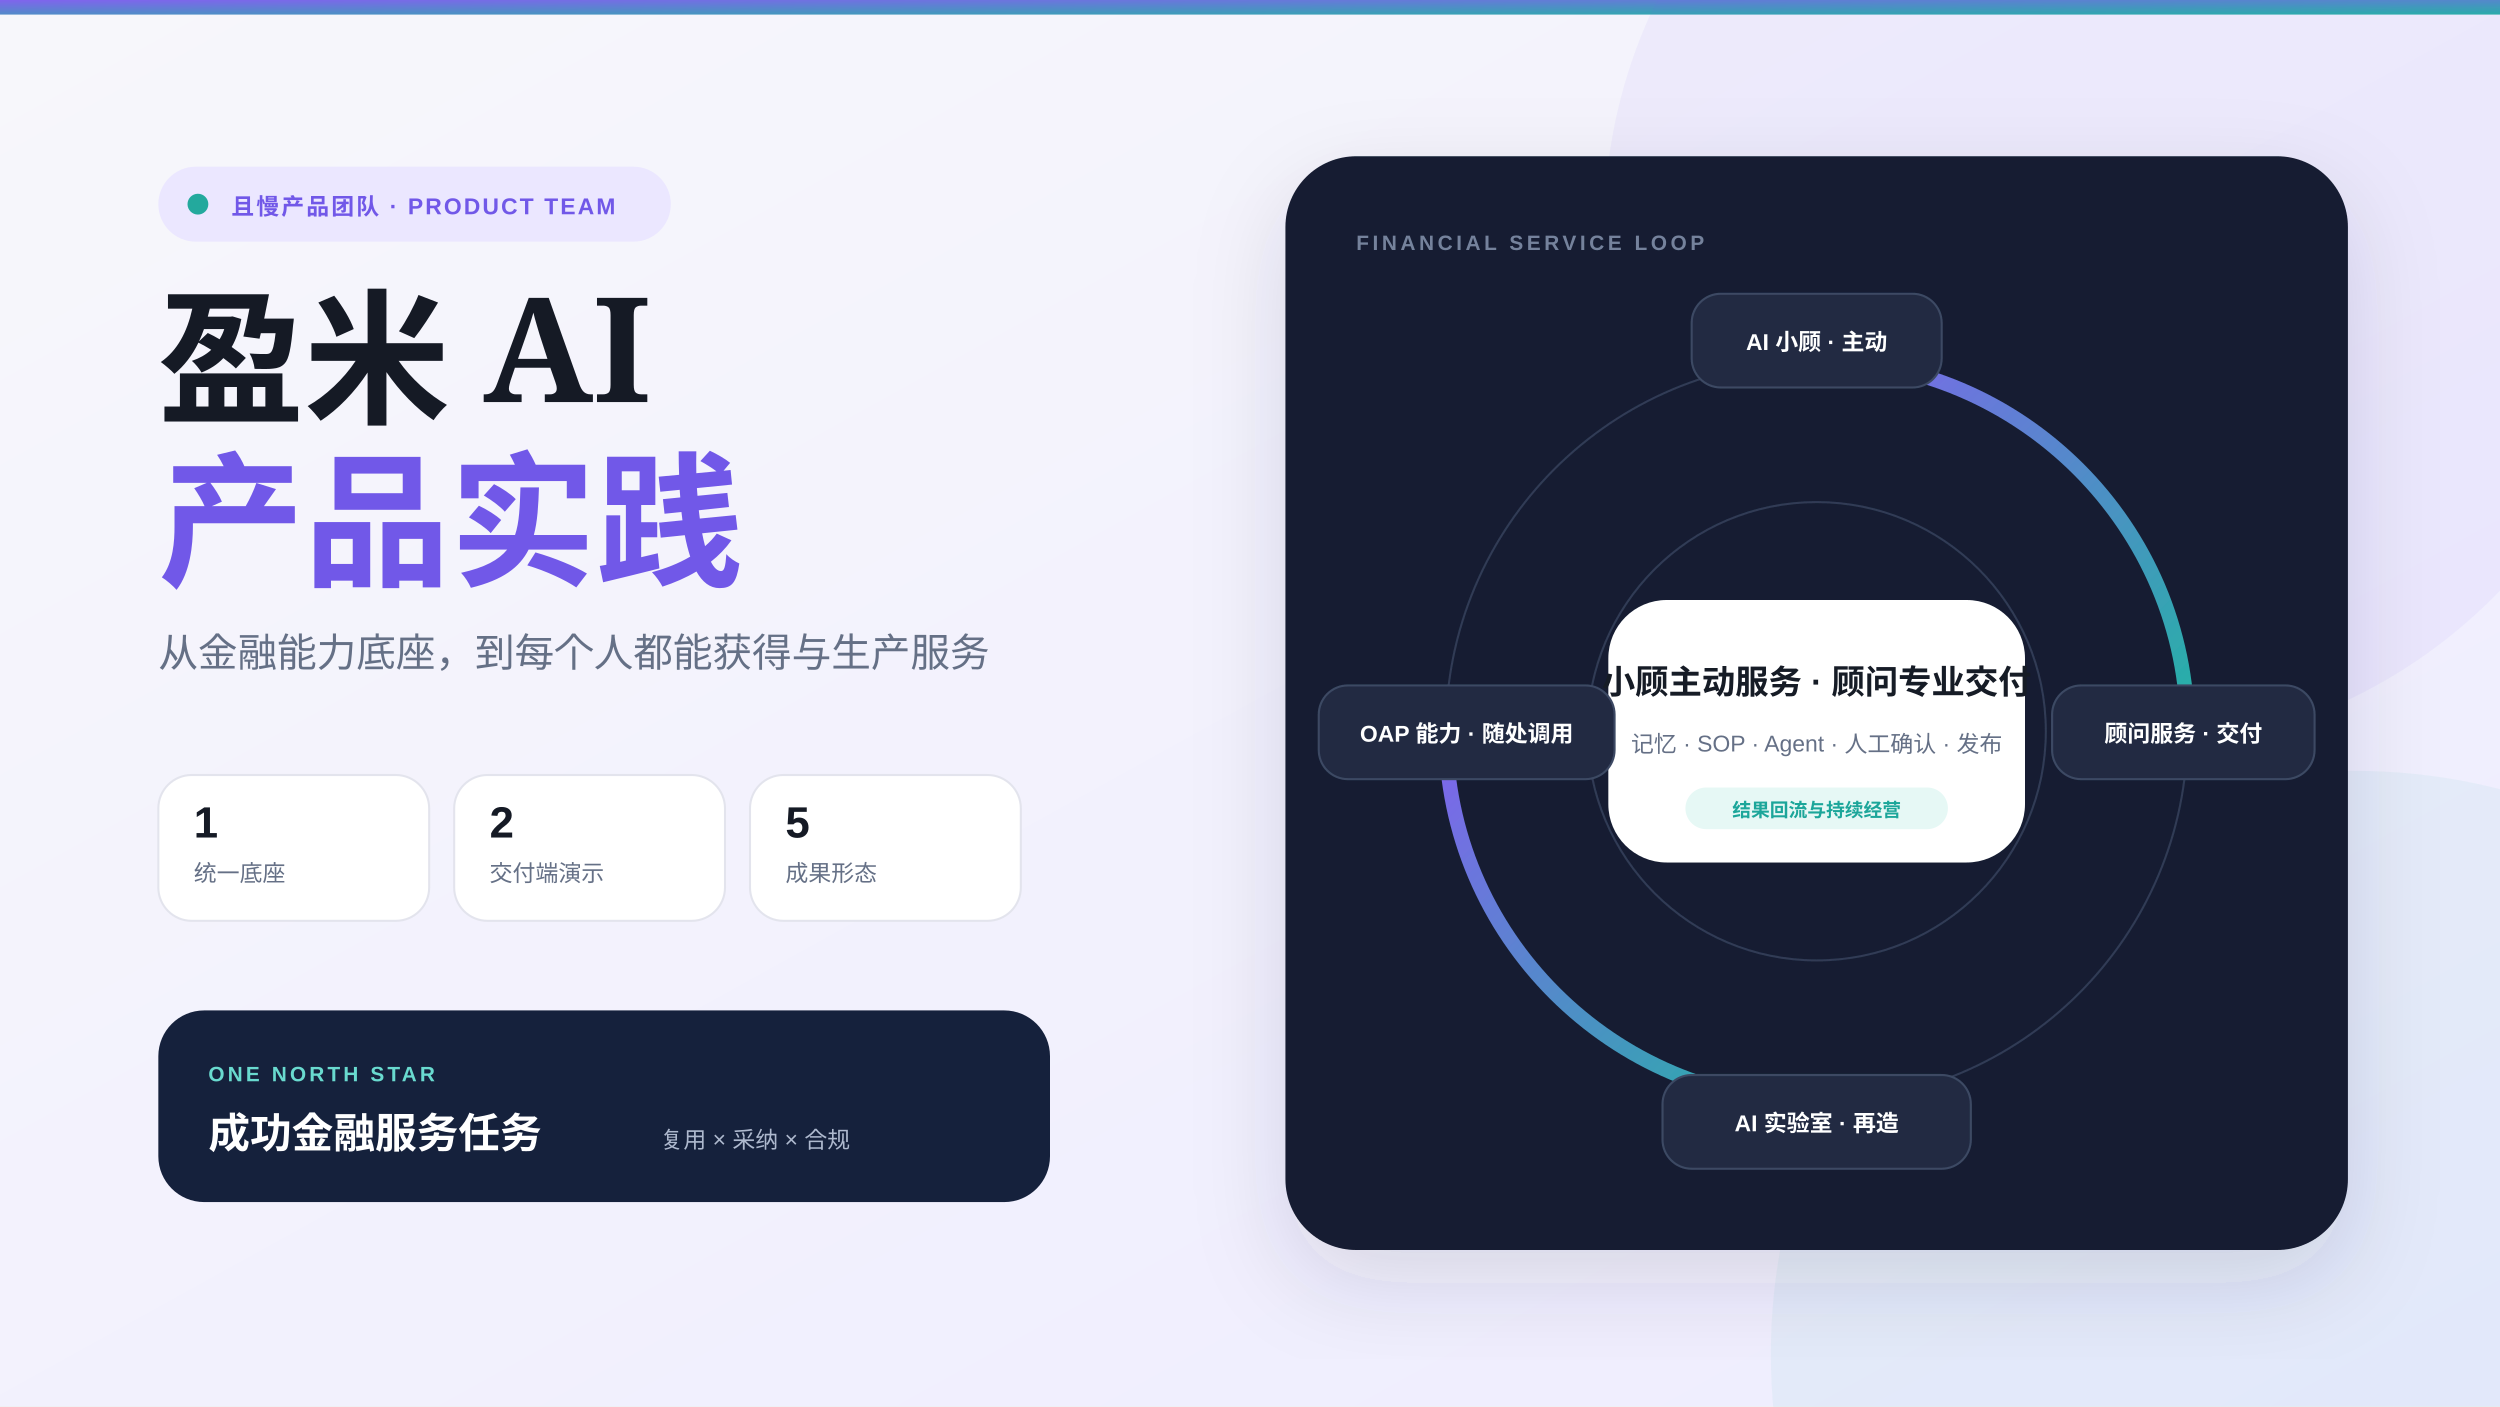
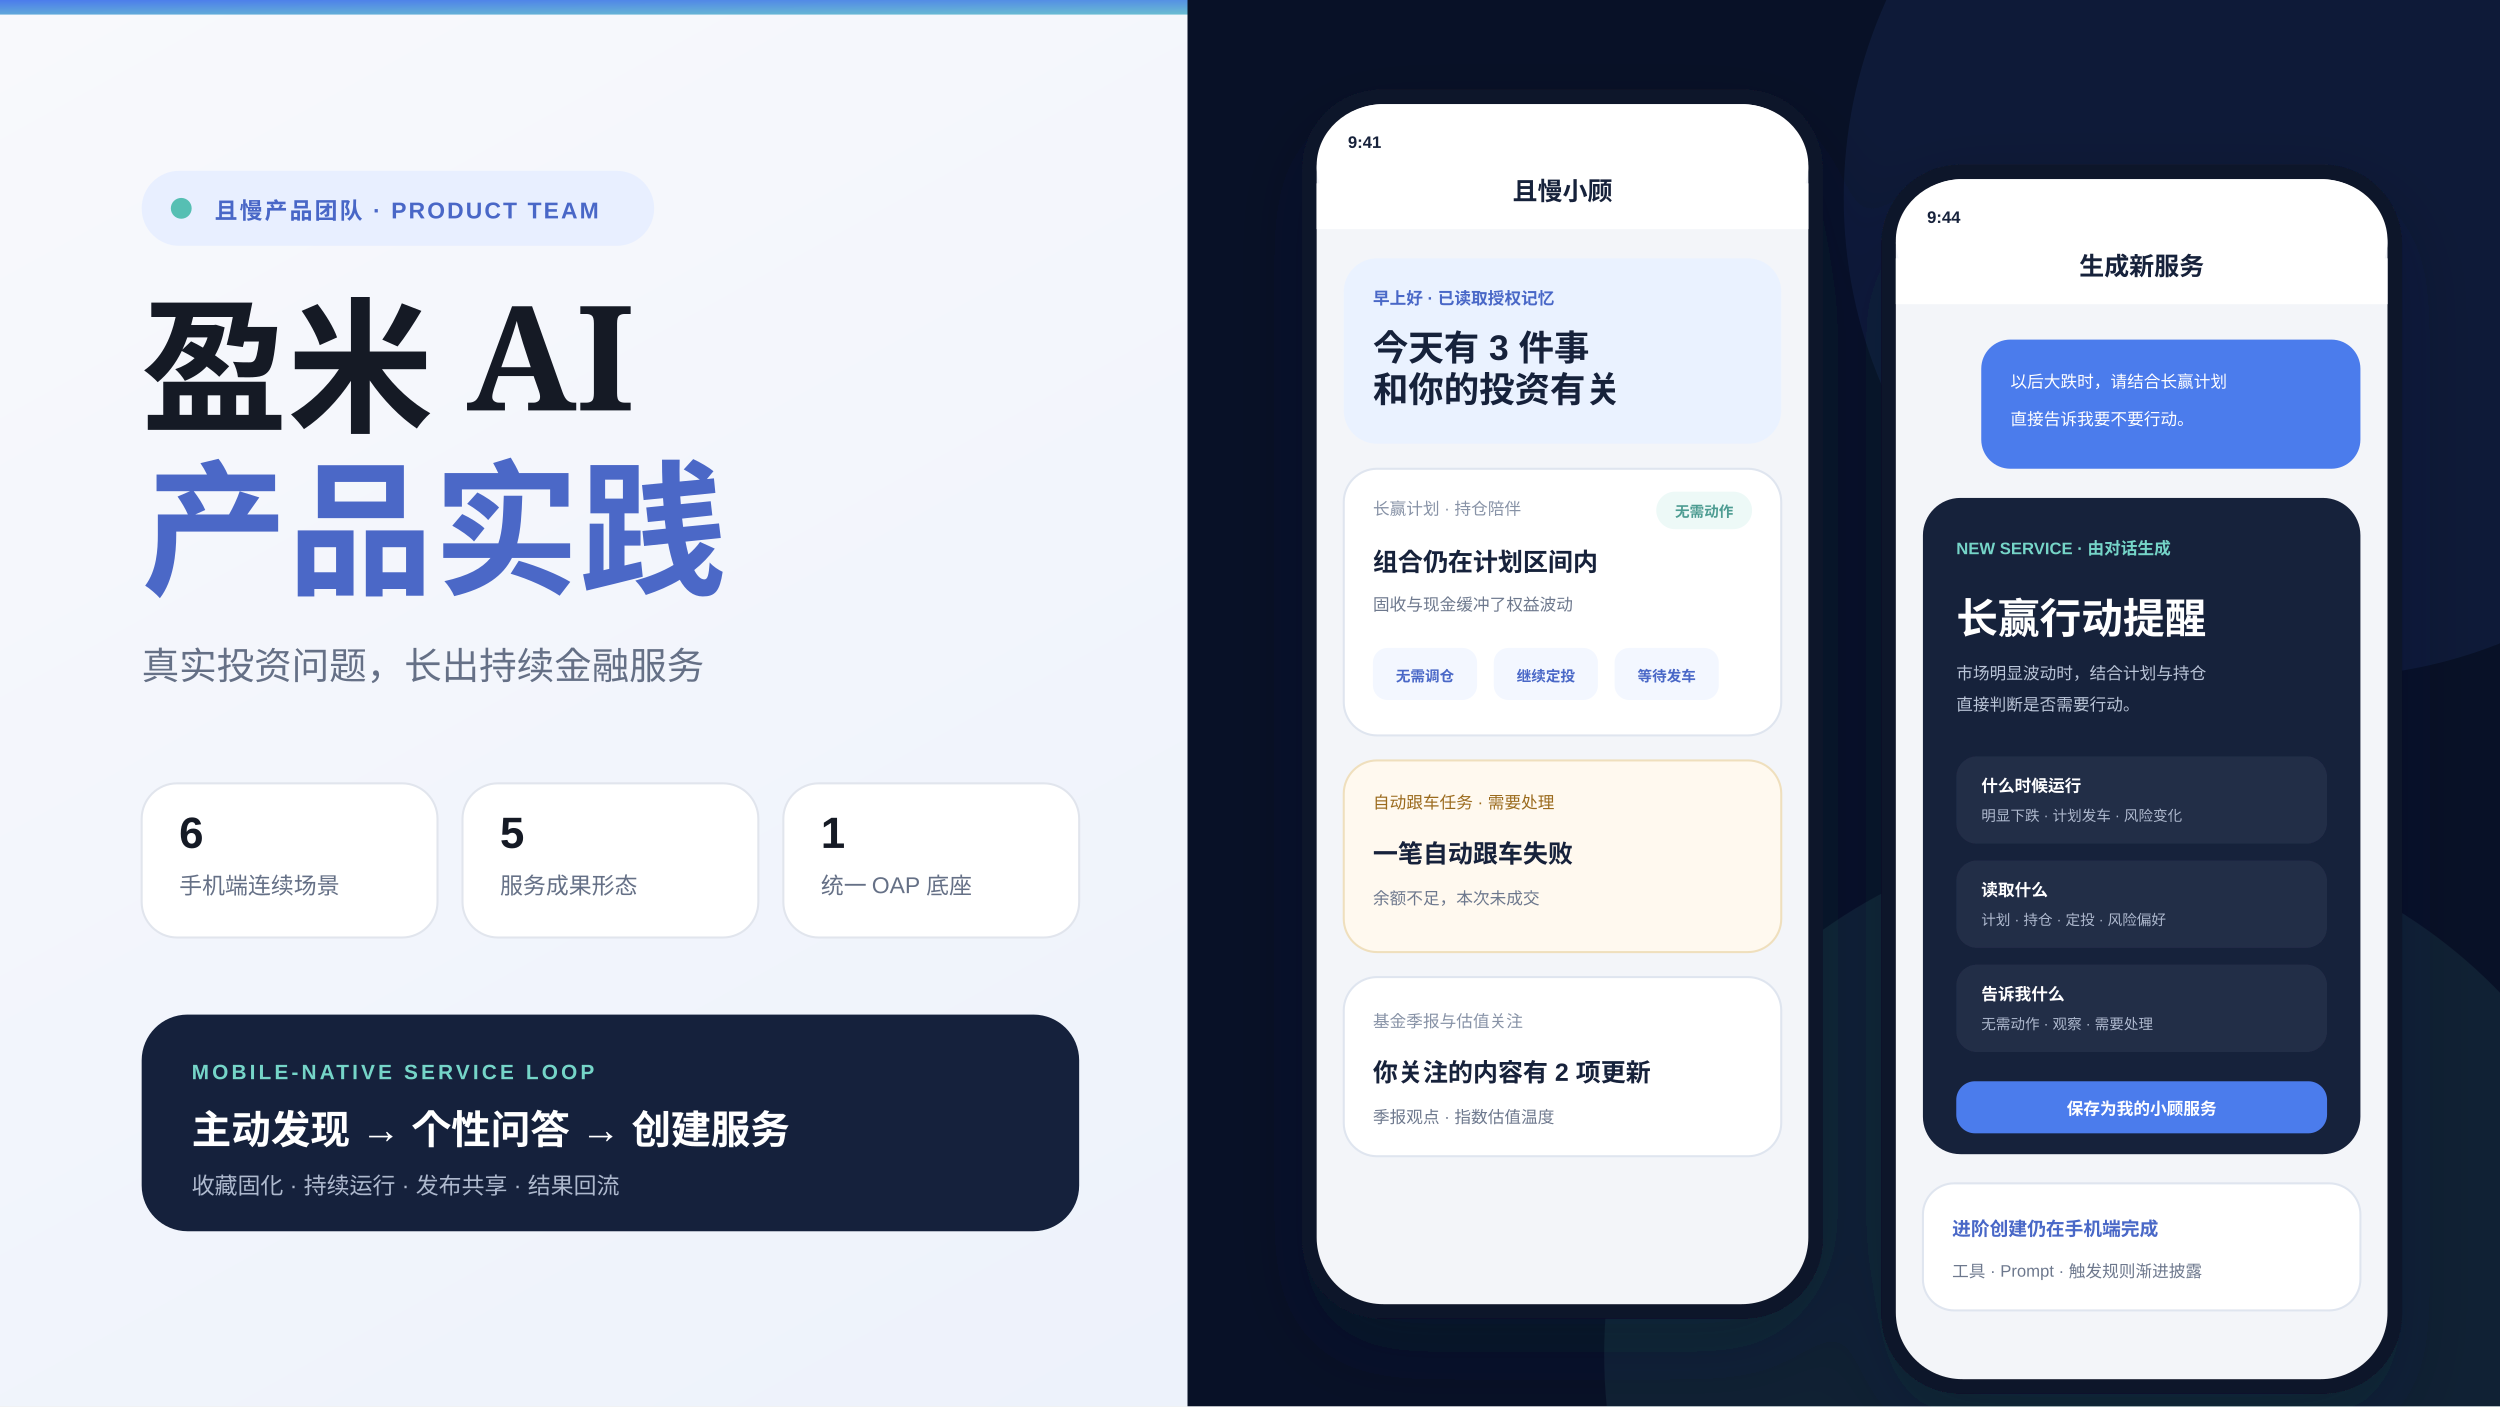
<svg xmlns="http://www.w3.org/2000/svg" viewBox="0 0 1200 675" role="img" aria-labelledby="title desc">
  <defs>
    <linearGradient id="bg" x1="0" y1="0" x2="1" y2="1">
-       <stop stop-color="#f7f7fb" />
-       <stop offset="1" stop-color="#eeecff" />
+       <stop stop-color="#f8f9fc" />
+       <stop offset="1" stop-color="#e9effb" />
    </linearGradient>
    <linearGradient id="accent" x1="0" y1="0" x2="1" y2="1">
-       <stop stop-color="#8064ed" />
-       <stop offset="1" stop-color="#24b2a5" />
+       <stop stop-color="#4b7bec" />
+       <stop offset="1" stop-color="#75d5c8" />
    </linearGradient>
    <filter id="shadow">
-       <feDropShadow dx="0" dy="16" stdDeviation="22" flood-color="#303751" flood-opacity=".13" />
+       <feDropShadow dx="0" dy="16" stdDeviation="20" flood-color="#18213a" flood-opacity=".2" />
    </filter>
  </defs>
  <rect width="1200" height="675" fill="url(#bg)" />
  <rect width="1200" height="7" fill="url(#accent)" />
-   <circle cx="1020" cy="110" r="250" fill="#7358e8" opacity=".06" />
-   <circle cx="1130" cy="650" r="280" fill="#25b0a3" opacity=".06" />
-   <g transform="translate(76 80)">
-     <rect width="246" height="36" rx="18" fill="#ebe7ff" />
-     <circle cx="19" cy="18" r="5" fill="#23a99d" />
-     <text x="35" y="23" fill="#7158e8" font-family="Arial, PingFang SC, sans-serif" font-size="11" font-weight="700" letter-spacing="1">且慢产品团队 · PRODUCT TEAM</text>
-     <text x="0" y="118" fill="#151a25" font-family="Georgia, Songti SC, serif" font-size="70" font-weight="600">盈米 AI</text>
-     <text x="0" y="196" fill="#7158e8" font-family="Georgia, Songti SC, serif" font-size="70" font-weight="600">产品实践</text>
-     <text x="0" y="240" fill="#657086" font-family="Arial, PingFang SC, sans-serif" font-size="19">从金融能力底座，到每个人都能获得与生产服务</text>
-     <g transform="translate(0 292)" font-family="Arial, PingFang SC, sans-serif">
+   <rect x="570" width="630" height="675" fill="#081127" />
+   <circle cx="1115" cy="95" r="230" fill="#4b7bec" opacity=".09" />
+   <circle cx="1020" cy="650" r="250" fill="#75d5c8" opacity=".08" />
+   <g transform="translate(68 82)">
+     <rect width="246" height="36" rx="18" fill="#e8efff" />
+     <circle cx="19" cy="18" r="5" fill="#56bfb3" />
+     <text x="35" y="23" fill="#4967c7" font-family="Arial, PingFang SC, sans-serif" font-size="11" font-weight="700" letter-spacing="1">且慢产品团队 · PRODUCT TEAM</text>
+     <text x="0" y="120" fill="#151a25" font-family="Georgia, Songti SC, serif" font-size="70" font-weight="600">盈米 AI</text>
+     <text x="0" y="198" fill="#4b68c7" font-family="Georgia, Songti SC, serif" font-size="70" font-weight="600">产品实践</text>
+     <text x="0" y="244" fill="#657086" font-family="Arial, PingFang SC, sans-serif" font-size="18">真实投资问题，长出持续金融服务</text>
+     <g transform="translate(0 294)" font-family="Arial, PingFang SC, sans-serif">
      <g>
-         <rect width="130" height="70" rx="16" fill="#fff" stroke="#e3e4ed" />
-         <text x="17" y="30" fill="#151a25" font-size="21" font-weight="700">1</text>
-         <text x="17" y="51" fill="#657086" font-size="11">统一底座</text>
+         <rect width="142" height="74" rx="17" fill="#fff" stroke="#e1e5ed" />
+         <text x="18" y="31" fill="#151a25" font-size="21" font-weight="700">6</text>
+         <text x="18" y="53" fill="#657086" font-size="11">手机端连续场景</text>
      </g>
-       <g transform="translate(142 0)">
-         <rect width="130" height="70" rx="16" fill="#fff" stroke="#e3e4ed" />
-         <text x="17" y="30" fill="#151a25" font-size="21" font-weight="700">2</text>
-         <text x="17" y="51" fill="#657086" font-size="11">交付端演示</text>
+       <g transform="translate(154 0)">
+         <rect width="142" height="74" rx="17" fill="#fff" stroke="#e1e5ed" />
+         <text x="18" y="31" fill="#151a25" font-size="21" font-weight="700">5</text>
+         <text x="18" y="53" fill="#657086" font-size="11">服务成果形态</text>
      </g>
-       <g transform="translate(284 0)">
-         <rect width="130" height="70" rx="16" fill="#fff" stroke="#e3e4ed" />
-         <text x="17" y="30" fill="#151a25" font-size="21" font-weight="700">5</text>
-         <text x="17" y="51" fill="#657086" font-size="11">成果形态</text>
+       <g transform="translate(308 0)">
+         <rect width="142" height="74" rx="17" fill="#fff" stroke="#e1e5ed" />
+         <text x="18" y="31" fill="#151a25" font-size="21" font-weight="700">1</text>
+         <text x="18" y="53" fill="#657086" font-size="11">统一 OAP 底座</text>
      </g>
    </g>
    <g transform="translate(0 405)">
-       <rect width="428" height="92" rx="22" fill="#15213c" />
-       <text x="24" y="34" fill="#69dacf" font-family="Arial, sans-serif" font-size="10" font-weight="700" letter-spacing="1.5">ONE NORTH STAR</text>
-       <text x="24" y="66" fill="#fff" font-family="Arial, PingFang SC, sans-serif" font-size="20" font-weight="700">成功金融服务任务</text>
-       <text x="241" y="66" fill="#aeb9ce" font-family="Arial, PingFang SC, sans-serif" font-size="11">复用 × 采纳 × 合规</text>
+       <rect width="450" height="104" rx="22" fill="#15213c" />
+       <text x="24" y="31" fill="#75d5c8" font-family="Arial, sans-serif" font-size="10" font-weight="700" letter-spacing="1.5">MOBILE-NATIVE SERVICE LOOP</text>
+       <text x="24" y="62" fill="#fff" font-family="Arial, PingFang SC, sans-serif" font-size="19" font-weight="700">主动发现 → 个性问答 → 创建服务</text>
+       <text x="24" y="86" fill="#aeb9ce" font-family="Arial, PingFang SC, sans-serif" font-size="11">收藏固化 · 持续运行 · 发布共享 · 结果回流</text>
    </g>
  </g>
-   <g transform="translate(617 75)" filter="url(#shadow)" font-family="Arial, PingFang SC, sans-serif">
-     <rect width="510" height="525" rx="34" fill="#151d32" />
-     <text x="34" y="45" fill="#75829c" font-size="10" font-weight="700" letter-spacing="1.7">FINANCIAL SERVICE LOOP</text>
-     <circle cx="255" cy="276" r="178" fill="none" stroke="#303b55" />
-     <circle cx="255" cy="276" r="110" fill="none" stroke="#303b55" />
-     <path d="M255 98C353 98 433 178 433 276" fill="none" stroke="url(#accent)" stroke-width="7" stroke-linecap="round" />
-     <path d="M255 454C157 454 77 374 77 276" fill="none" stroke="url(#accent)" stroke-width="7" stroke-linecap="round" />
-     <rect x="155" y="213" width="200" height="126" rx="28" fill="#fff" />
-     <text x="255" y="258" fill="#151a25" text-anchor="middle" font-size="16" font-weight="700">小顾主动服务 · 顾问专业交付</text>
-     <text x="255" y="286" fill="#657086" text-anchor="middle" font-size="11">记忆 · SOP · Agent · 人工确认 · 发布</text>
-     <rect x="192" y="303" width="126" height="20" rx="10" fill="#e6f8f5" />
-     <text x="255" y="317" fill="#1ca69a" text-anchor="middle" font-size="9" font-weight="700">结果回流与持续经营</text>
-     <g fill="#222b43" stroke="#3c4964">
-       <rect x="195" y="66" width="120" height="45" rx="14" />
-       <rect x="368" y="254" width="126" height="45" rx="14" />
-       <rect x="181" y="441" width="148" height="45" rx="14" />
-       <rect x="16" y="254" width="142" height="45" rx="14" />
+   <g transform="translate(625 43)" filter="url(#shadow)" font-family="Arial, PingFang SC, sans-serif">
+     <g>
+       <rect width="250" height="590" rx="38" fill="#11182a" />
+       <rect x="7" y="7" width="236" height="576" rx="32" fill="#f3f5f9" />
+       <rect x="7" y="7" width="236" height="59" rx="32" fill="#fff" />
+       <rect x="7" y="45" width="236" height="22" fill="#fff" />
+       <text x="22" y="28" fill="#17213a" font-size="8" font-weight="700">9:41</text>
+       <text x="125" y="53" fill="#17213a" text-anchor="middle" font-size="12" font-weight="700">且慢小顾</text>
+       <rect x="20" y="81" width="210" height="89" rx="16" fill="#eaf2ff" />
+       <text x="34" y="103" fill="#4967c7" font-size="8" font-weight="700">早上好 · 已读取授权记忆</text>
+       <text x="34" y="130" fill="#17213a" font-size="17" font-weight="700">今天有 3 件事</text>
+       <text x="34" y="150" fill="#17213a" font-size="17" font-weight="700">和你的投资有关</text>
+       <rect x="20" y="182" width="210" height="128" rx="16" fill="#fff" stroke="#dfe5ef" />
+       <text x="34" y="204" fill="#8792a6" font-size="8">长赢计划 · 持仓陪伴</text>
+       <rect x="170" y="193" width="46" height="18" rx="9" fill="#edf9f7" />
+       <text x="193" y="205" fill="#4d9c92" text-anchor="middle" font-size="7" font-weight="700">无需动作</text>
+       <text x="34" y="231" fill="#17213a" font-size="12" font-weight="700">组合仍在计划区间内</text>
+       <text x="34" y="250" fill="#6d788d" font-size="8">固收与现金缓冲了权益波动</text>
+       <g transform="translate(34 268)">
+         <rect width="50" height="25" rx="7" fill="#f3f7ff" />
+         <rect x="58" width="50" height="25" rx="7" fill="#f3f7ff" />
+         <rect x="116" width="50" height="25" rx="7" fill="#f3f7ff" />
+         <text x="25" y="16" fill="#4967c7" text-anchor="middle" font-size="7" font-weight="700">无需调仓</text>
+         <text x="83" y="16" fill="#4967c7" text-anchor="middle" font-size="7" font-weight="700">继续定投</text>
+         <text x="141" y="16" fill="#4967c7" text-anchor="middle" font-size="7" font-weight="700">等待发车</text>
+       </g>
+       <rect x="20" y="322" width="210" height="92" rx="16" fill="#fff9ef" stroke="#efdfbd" />
+       <text x="34" y="345" fill="#9b6b1e" font-size="8">自动跟车任务 · 需要处理</text>
+       <text x="34" y="371" fill="#17213a" font-size="12" font-weight="700">一笔自动跟车失败</text>
+       <text x="34" y="391" fill="#6d788d" font-size="8">余额不足，本次未成交</text>
+       <rect x="20" y="426" width="210" height="86" rx="16" fill="#fff" stroke="#dfe5ef" />
+       <text x="34" y="450" fill="#8792a6" font-size="8">基金季报与估值关注</text>
+       <text x="34" y="476" fill="#17213a" font-size="12" font-weight="700">你关注的内容有 2 项更新</text>
+       <text x="34" y="496" fill="#6d788d" font-size="8">季报观点 · 指数估值温度</text>
    </g>
-     <g fill="#fff" font-size="11" font-weight="700" text-anchor="middle">
-       <text x="255" y="93">AI 小顾 · 主动</text>
-       <text x="431" y="281">顾问服务 · 交付</text>
-       <text x="255" y="468">AI 实验室 · 再造</text>
-       <text x="87" y="281">OAP 能力 · 随处调用</text>
+     <g transform="translate(278 36)">
+       <rect width="250" height="590" rx="38" fill="#11182a" />
+       <rect x="7" y="7" width="236" height="576" rx="32" fill="#f3f5f9" />
+       <rect x="7" y="7" width="236" height="59" rx="32" fill="#fff" />
+       <rect x="7" y="45" width="236" height="22" fill="#fff" />
+       <text x="22" y="28" fill="#17213a" font-size="8" font-weight="700">9:44</text>
+       <text x="125" y="53" fill="#17213a" text-anchor="middle" font-size="12" font-weight="700">生成新服务</text>
+       <rect x="48" y="84" width="182" height="62" rx="14" fill="#4b7bec" />
+       <text x="62" y="107" fill="#fff" font-size="8">以后大跌时，请结合长赢计划</text>
+       <text x="62" y="125" fill="#fff" font-size="8">直接告诉我要不要行动。</text>
+       <rect x="20" y="160" width="210" height="315" rx="18" fill="#17213a" />
+       <text x="36" y="187" fill="#75d5c8" font-size="8" font-weight="700">NEW SERVICE · 由对话生成</text>
+       <text x="36" y="225" fill="#fff" font-size="20" font-weight="700">长赢行动提醒</text>
+       <text x="36" y="247" fill="#b9c5d8" font-size="8">市场明显波动时，结合计划与持仓</text>
+       <text x="36" y="262" fill="#b9c5d8" font-size="8">直接判断是否需要行动。</text>
+       <g transform="translate(36 284)">
+         <rect width="178" height="42" rx="10" fill="#222d47" />
+         <rect y="50" width="178" height="42" rx="10" fill="#222d47" />
+         <rect y="100" width="178" height="42" rx="10" fill="#222d47" />
+         <text x="12" y="17" fill="#fff" font-size="8" font-weight="700">什么时候运行</text>
+         <text x="12" y="31" fill="#aeb9ce" font-size="7">明显下跌 · 计划发车 · 风险变化</text>
+         <text x="12" y="67" fill="#fff" font-size="8" font-weight="700">读取什么</text>
+         <text x="12" y="81" fill="#aeb9ce" font-size="7">计划 · 持仓 · 定投 · 风险偏好</text>
+         <text x="12" y="117" fill="#fff" font-size="8" font-weight="700">告诉我什么</text>
+         <text x="12" y="131" fill="#aeb9ce" font-size="7">无需动作 · 观察 · 需要处理</text>
+       </g>
+       <rect x="36" y="440" width="178" height="25" rx="9" fill="#4b7bec" />
+       <text x="125" y="456" fill="#fff" text-anchor="middle" font-size="8" font-weight="700">保存为我的小顾服务</text>
+       <rect x="20" y="489" width="210" height="61" rx="15" fill="#fff" stroke="#dfe5ef" />
+       <text x="34" y="514" fill="#4967c7" font-size="9" font-weight="700">进阶创建仍在手机端完成</text>
+       <text x="34" y="534" fill="#6d788d" font-size="8">工具 · Prompt · 触发规则渐进披露</text>
    </g>
  </g>
</svg>
